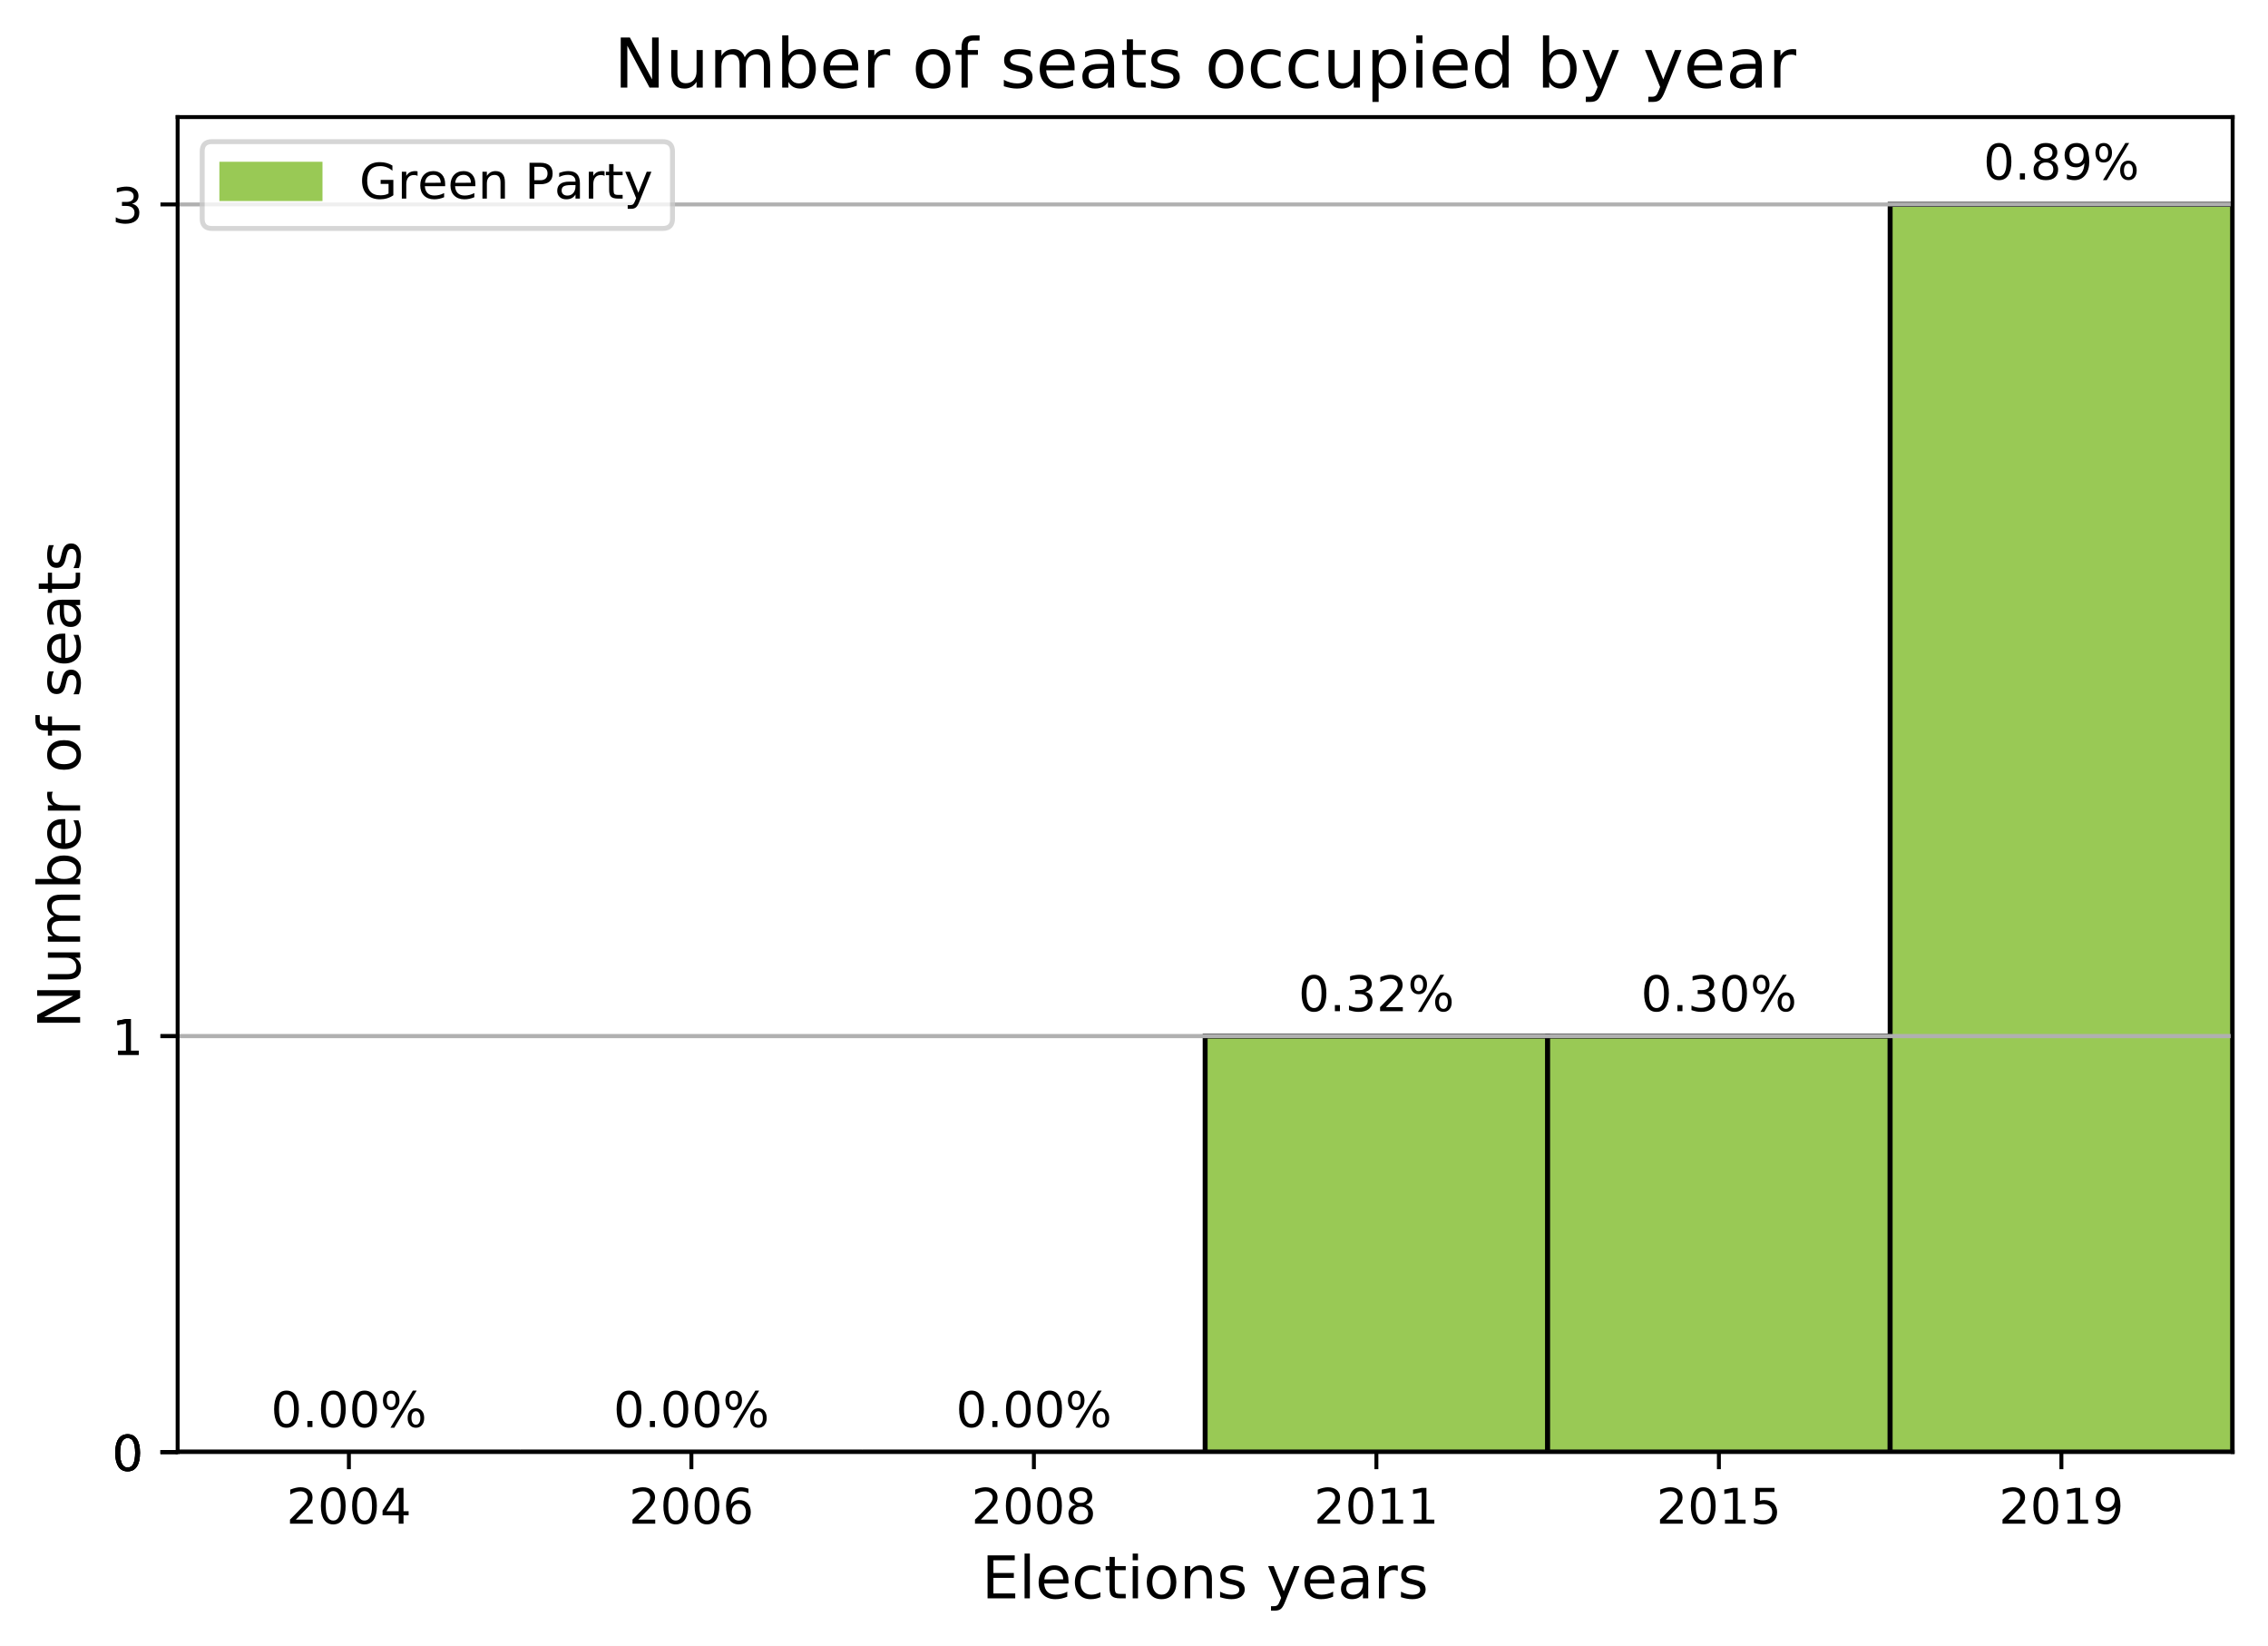
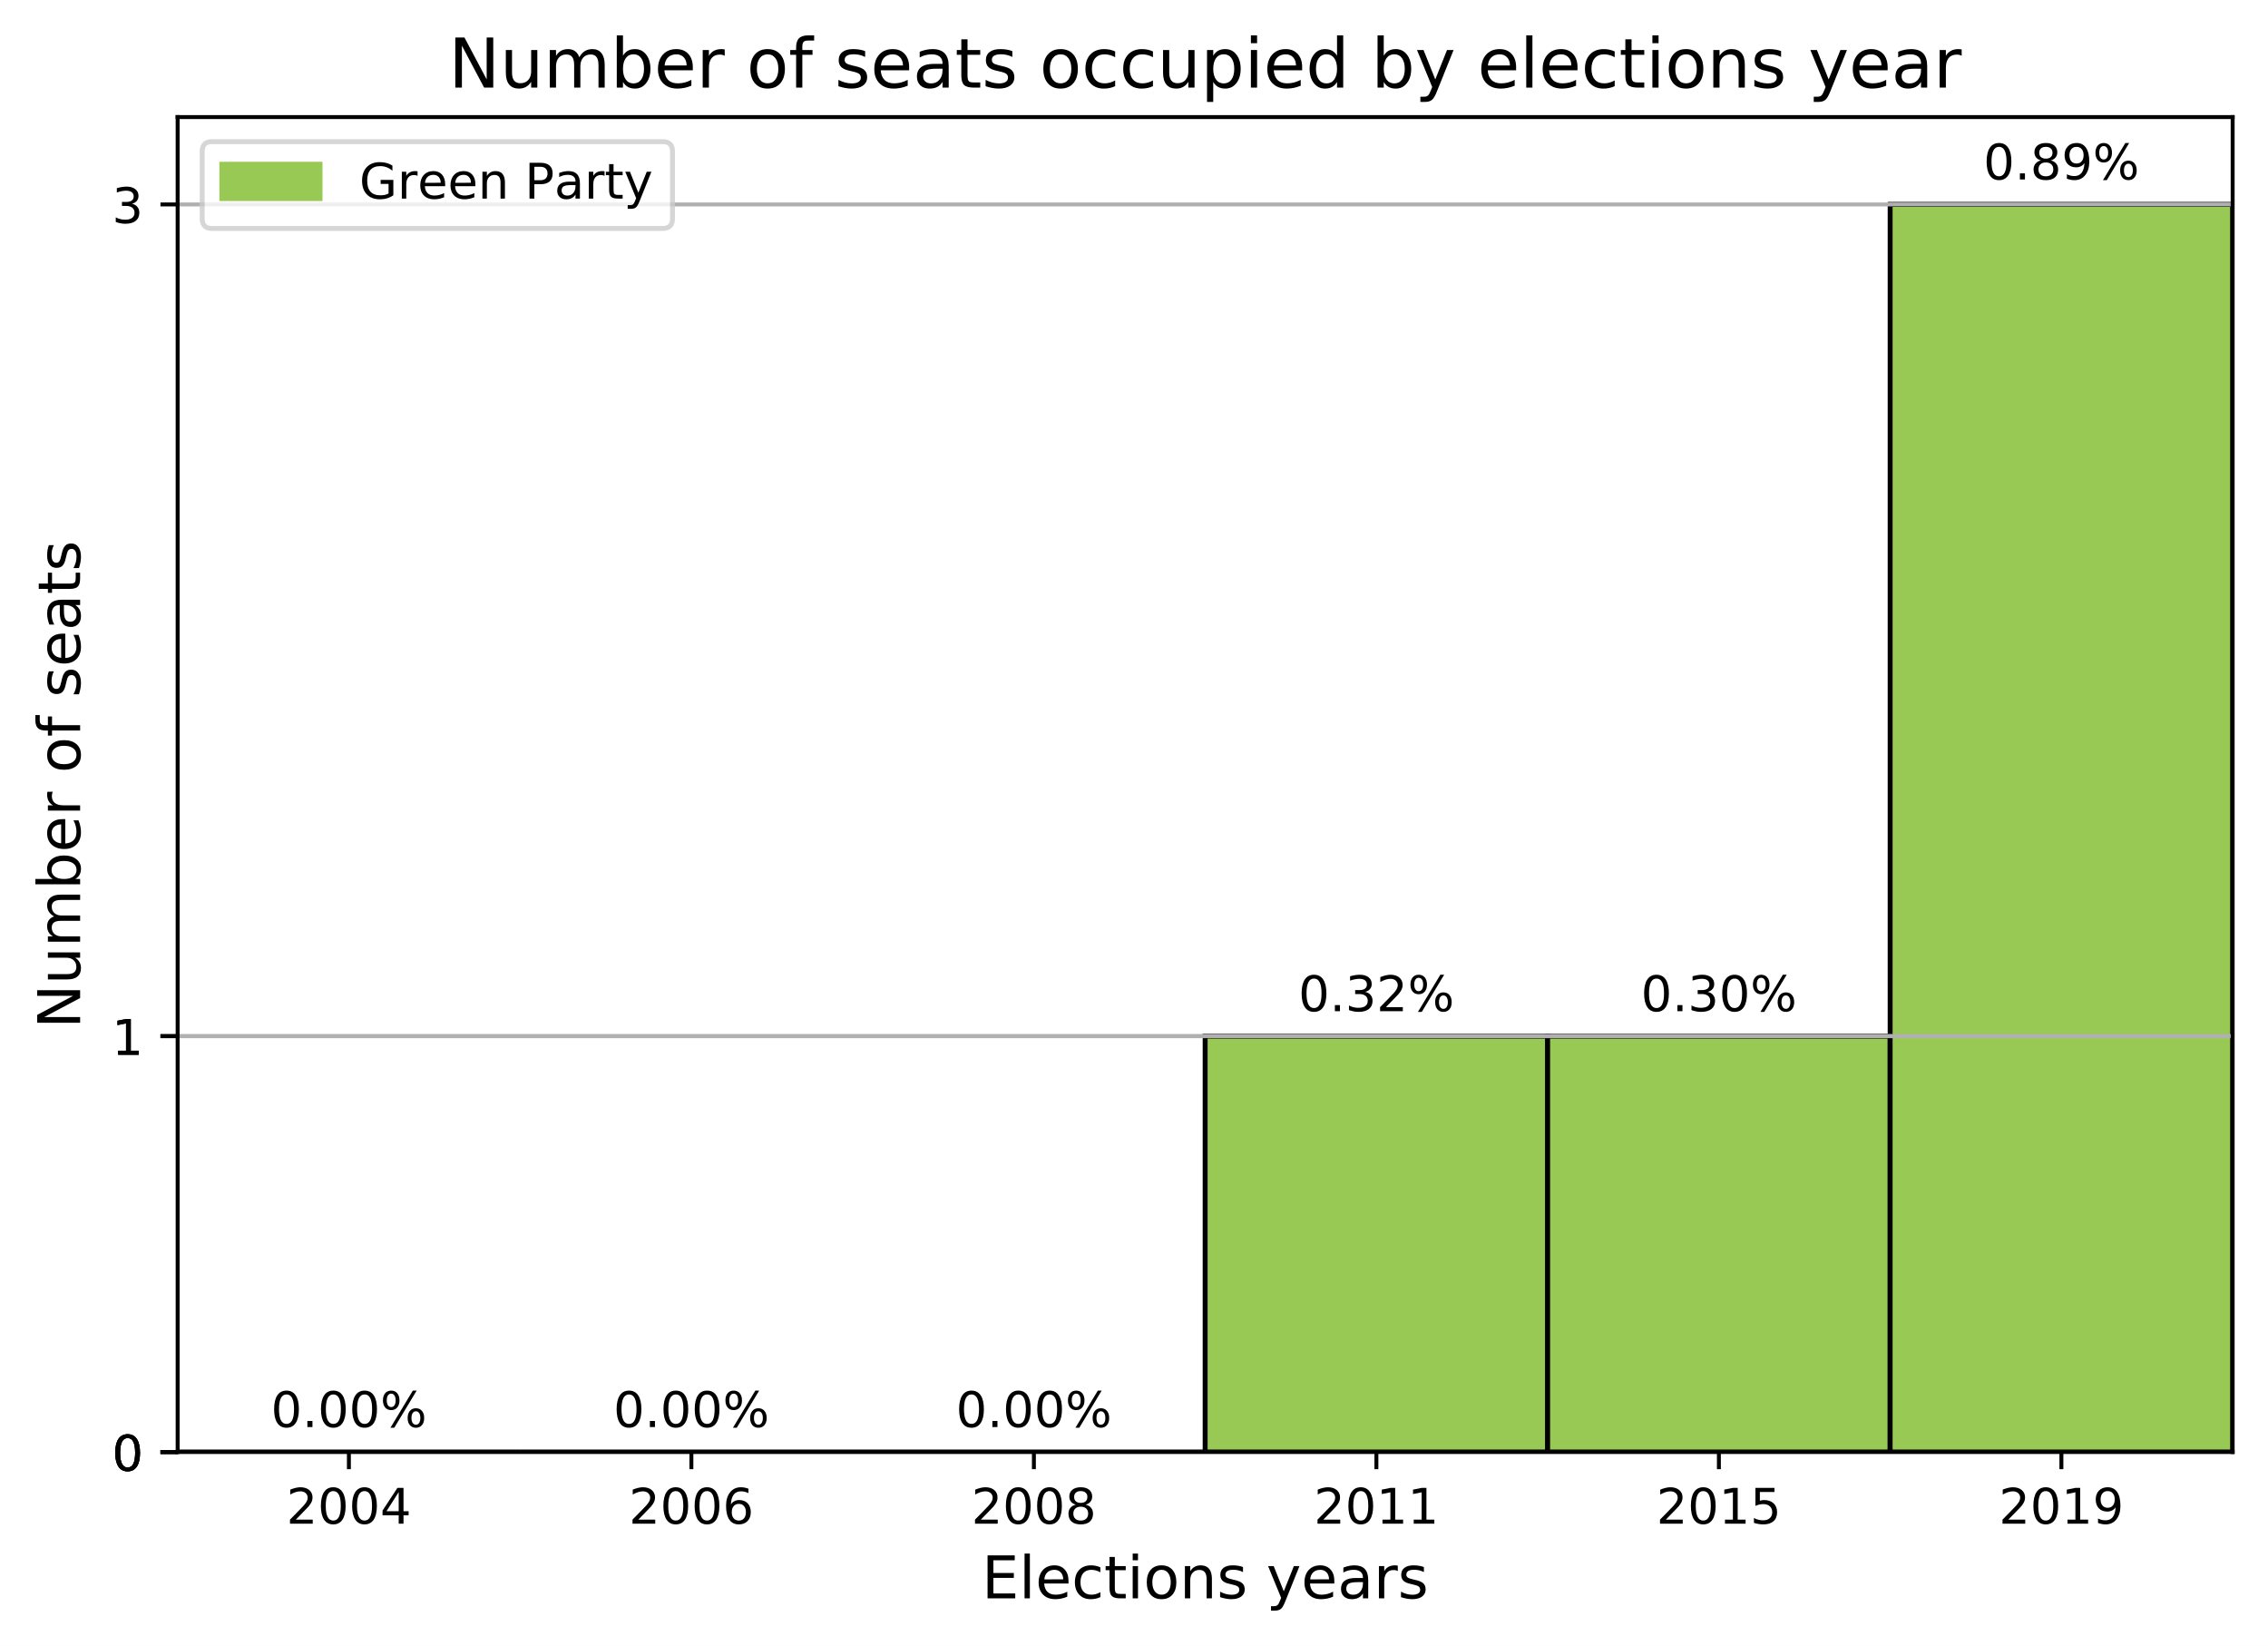
<svg xmlns="http://www.w3.org/2000/svg" xmlns:xlink="http://www.w3.org/1999/xlink" height="335.13pt" version="1.1" viewBox="0 0 461.876 335.13" width="461.876pt">
  <defs>
    <style type="text/css">
*{stroke-linecap:butt;stroke-linejoin:round;}
  </style>
  </defs>
  <g id="figure_1">
    <g id="patch_1">
      <path d="M 0 335.13  L 461.876 335.13  L 461.876 0  L 0 0  z " style="fill:#ffffff;" />
    </g>
    <g id="axes_1">
      <g id="patch_2">
        <path d="M 36.176 295.638  L 454.676 295.638  L 454.676 23.838  L 36.176 23.838  z " style="fill:#ffffff;" />
      </g>
      <g id="patch_3">
-         <path clip-path="url(#p72467c5f21)" d="M 36.176 295.638  L 105.926 295.638  L 105.926 295.638  L 36.176 295.638  z " style="fill:#99c955;stroke:#000000;stroke-linejoin:miter;" />
+         <path clip-path="url(#p0532ed8a0a)" d="M 36.176 295.638  L 105.926 295.638  L 105.926 295.638  L 36.176 295.638  z " style="fill:#99c955;stroke:#000000;stroke-linejoin:miter;" />
      </g>
      <g id="patch_4">
-         <path clip-path="url(#p72467c5f21)" d="M 105.926 295.638  L 175.676 295.638  L 175.676 295.638  L 105.926 295.638  z " style="fill:#99c955;stroke:#000000;stroke-linejoin:miter;" />
+         <path clip-path="url(#p0532ed8a0a)" d="M 105.926 295.638  L 175.676 295.638  L 175.676 295.638  L 105.926 295.638  z " style="fill:#99c955;stroke:#000000;stroke-linejoin:miter;" />
      </g>
      <g id="patch_5">
-         <path clip-path="url(#p72467c5f21)" d="M 175.676 295.638  L 245.426 295.638  L 245.426 295.638  L 175.676 295.638  z " style="fill:#99c955;stroke:#000000;stroke-linejoin:miter;" />
+         <path clip-path="url(#p0532ed8a0a)" d="M 175.676 295.638  L 245.426 295.638  L 245.426 295.638  L 175.676 295.638  z " style="fill:#99c955;stroke:#000000;stroke-linejoin:miter;" />
      </g>
      <g id="patch_6">
-         <path clip-path="url(#p72467c5f21)" d="M 245.426 295.638  L 315.176 295.638  L 315.176 210.965  L 245.426 210.965  z " style="fill:#99c955;stroke:#000000;stroke-linejoin:miter;" />
+         <path clip-path="url(#p0532ed8a0a)" d="M 245.426 295.638  L 315.176 295.638  L 315.176 210.965  L 245.426 210.965  z " style="fill:#99c955;stroke:#000000;stroke-linejoin:miter;" />
      </g>
      <g id="patch_7">
-         <path clip-path="url(#p72467c5f21)" d="M 315.176 295.638  L 384.926 295.638  L 384.926 210.965  L 315.176 210.965  z " style="fill:#99c955;stroke:#000000;stroke-linejoin:miter;" />
+         <path clip-path="url(#p0532ed8a0a)" d="M 315.176 295.638  L 384.926 295.638  L 384.926 210.965  L 315.176 210.965  z " style="fill:#99c955;stroke:#000000;stroke-linejoin:miter;" />
      </g>
      <g id="patch_8">
-         <path clip-path="url(#p72467c5f21)" d="M 384.926 295.638  L 454.676 295.638  L 454.676 41.619  L 384.926 41.619  z " style="fill:#99c955;stroke:#000000;stroke-linejoin:miter;" />
+         <path clip-path="url(#p0532ed8a0a)" d="M 384.926 295.638  L 454.676 295.638  L 454.676 41.619  L 384.926 41.619  z " style="fill:#99c955;stroke:#000000;stroke-linejoin:miter;" />
      </g>
      <g id="matplotlib.axis_1">
        <g id="xtick_1">
          <g id="line2d_1">
            <defs>
-               <path d="M 0 0  L 0 3.5  " id="m741a91bbaf" style="stroke:#000000;stroke-width:0.8;" />
-             </defs>
-             <g>
-               <use style="stroke:#000000;stroke-width:0.8;" x="71.051" xlink:href="#m741a91bbaf" y="295.638" />
+               <path d="M 0 0  L 0 3.5  " id="mf01a066fbc" style="stroke:#000000;stroke-width:0.8;" />
+             </defs>
+             <g>
+               <use style="stroke:#000000;stroke-width:0.8;" x="71.051" xlink:href="#mf01a066fbc" y="295.638" />
            </g>
          </g>
          <g id="text_1">
            <defs>
              <path d="M 19.188 8.297  L 53.609 8.297  L 53.609 0  L 7.328 0  L 7.328 8.297  Q 12.938 14.109 22.625 23.891  Q 32.328 33.688 34.812 36.531  Q 39.547 41.844 41.422 45.531  Q 43.312 49.219 43.312 52.781  Q 43.312 58.594 39.234 62.25  Q 35.156 65.922 28.609 65.922  Q 23.969 65.922 18.812 64.312  Q 13.672 62.703 7.812 59.422  L 7.812 69.391  Q 13.766 71.781 18.938 73  Q 24.125 74.219 28.422 74.219  Q 39.75 74.219 46.484 68.547  Q 53.219 62.891 53.219 53.422  Q 53.219 48.922 51.531 44.891  Q 49.859 40.875 45.406 35.406  Q 44.188 33.984 37.641 27.219  Q 31.109 20.453 19.188 8.297  z " id="DejaVuSans-50" />
              <path d="M 31.781 66.406  Q 24.172 66.406 20.328 58.906  Q 16.5 51.422 16.5 36.375  Q 16.5 21.391 20.328 13.891  Q 24.172 6.391 31.781 6.391  Q 39.453 6.391 43.281 13.891  Q 47.125 21.391 47.125 36.375  Q 47.125 51.422 43.281 58.906  Q 39.453 66.406 31.781 66.406  z M 31.781 74.219  Q 44.047 74.219 50.516 64.516  Q 56.984 54.828 56.984 36.375  Q 56.984 17.969 50.516 8.266  Q 44.047 -1.422 31.781 -1.422  Q 19.531 -1.422 13.062 8.266  Q 6.594 17.969 6.594 36.375  Q 6.594 54.828 13.062 64.516  Q 19.531 74.219 31.781 74.219  z " id="DejaVuSans-48" />
              <path d="M 37.797 64.312  L 12.891 25.391  L 37.797 25.391  z M 35.203 72.906  L 47.609 72.906  L 47.609 25.391  L 58.016 25.391  L 58.016 17.188  L 47.609 17.188  L 47.609 0  L 37.797 0  L 37.797 17.188  L 4.891 17.188  L 4.891 26.703  z " id="DejaVuSans-52" />
            </defs>
            <g transform="translate(58.32625 310.2362)scale(0.1 -0.1)">
              <use xlink:href="#DejaVuSans-50" />
              <use x="63.623" xlink:href="#DejaVuSans-48" />
              <use x="127.246" xlink:href="#DejaVuSans-48" />
              <use x="190.869" xlink:href="#DejaVuSans-52" />
            </g>
          </g>
        </g>
        <g id="xtick_2">
          <g id="line2d_2">
            <g>
-               <use style="stroke:#000000;stroke-width:0.8;" x="140.801" xlink:href="#m741a91bbaf" y="295.638" />
+               <use style="stroke:#000000;stroke-width:0.8;" x="140.801" xlink:href="#mf01a066fbc" y="295.638" />
            </g>
          </g>
          <g id="text_2">
            <defs>
              <path d="M 33.016 40.375  Q 26.375 40.375 22.484 35.828  Q 18.609 31.297 18.609 23.391  Q 18.609 15.531 22.484 10.953  Q 26.375 6.391 33.016 6.391  Q 39.656 6.391 43.531 10.953  Q 47.406 15.531 47.406 23.391  Q 47.406 31.297 43.531 35.828  Q 39.656 40.375 33.016 40.375  z M 52.594 71.297  L 52.594 62.312  Q 48.875 64.062 45.094 64.984  Q 41.312 65.922 37.594 65.922  Q 27.828 65.922 22.672 59.328  Q 17.531 52.734 16.797 39.406  Q 19.672 43.656 24.016 45.922  Q 28.375 48.188 33.594 48.188  Q 44.578 48.188 50.953 41.516  Q 57.328 34.859 57.328 23.391  Q 57.328 12.156 50.688 5.359  Q 44.047 -1.422 33.016 -1.422  Q 20.359 -1.422 13.672 8.266  Q 6.984 17.969 6.984 36.375  Q 6.984 53.656 15.188 63.938  Q 23.391 74.219 37.203 74.219  Q 40.922 74.219 44.703 73.484  Q 48.484 72.75 52.594 71.297  z " id="DejaVuSans-54" />
            </defs>
            <g transform="translate(128.0762 310.2362)scale(0.1 -0.1)">
              <use xlink:href="#DejaVuSans-50" />
              <use x="63.623" xlink:href="#DejaVuSans-48" />
              <use x="127.246" xlink:href="#DejaVuSans-48" />
              <use x="190.869" xlink:href="#DejaVuSans-54" />
            </g>
          </g>
        </g>
        <g id="xtick_3">
          <g id="line2d_3">
            <g>
-               <use style="stroke:#000000;stroke-width:0.8;" x="210.551" xlink:href="#m741a91bbaf" y="295.638" />
+               <use style="stroke:#000000;stroke-width:0.8;" x="210.551" xlink:href="#mf01a066fbc" y="295.638" />
            </g>
          </g>
          <g id="text_3">
            <defs>
              <path d="M 31.781 34.625  Q 24.75 34.625 20.719 30.859  Q 16.703 27.094 16.703 20.516  Q 16.703 13.922 20.719 10.156  Q 24.75 6.391 31.781 6.391  Q 38.812 6.391 42.859 10.172  Q 46.922 13.969 46.922 20.516  Q 46.922 27.094 42.891 30.859  Q 38.875 34.625 31.781 34.625  z M 21.922 38.812  Q 15.578 40.375 12.031 44.719  Q 8.5 49.078 8.5 55.328  Q 8.5 64.062 14.719 69.141  Q 20.953 74.219 31.781 74.219  Q 42.672 74.219 48.875 69.141  Q 55.078 64.062 55.078 55.328  Q 55.078 49.078 51.531 44.719  Q 48 40.375 41.703 38.812  Q 48.828 37.156 52.797 32.312  Q 56.781 27.484 56.781 20.516  Q 56.781 9.906 50.312 4.234  Q 43.844 -1.422 31.781 -1.422  Q 19.734 -1.422 13.25 4.234  Q 6.781 9.906 6.781 20.516  Q 6.781 27.484 10.781 32.312  Q 14.797 37.156 21.922 38.812  z M 18.312 54.391  Q 18.312 48.734 21.844 45.562  Q 25.391 42.391 31.781 42.391  Q 38.141 42.391 41.719 45.562  Q 45.312 48.734 45.312 54.391  Q 45.312 60.062 41.719 63.234  Q 38.141 66.406 31.781 66.406  Q 25.391 66.406 21.844 63.234  Q 18.312 60.062 18.312 54.391  z " id="DejaVuSans-56" />
            </defs>
            <g transform="translate(197.8262 310.2362)scale(0.1 -0.1)">
              <use xlink:href="#DejaVuSans-50" />
              <use x="63.623" xlink:href="#DejaVuSans-48" />
              <use x="127.246" xlink:href="#DejaVuSans-48" />
              <use x="190.869" xlink:href="#DejaVuSans-56" />
            </g>
          </g>
        </g>
        <g id="xtick_4">
          <g id="line2d_4">
            <g>
-               <use style="stroke:#000000;stroke-width:0.8;" x="280.301" xlink:href="#m741a91bbaf" y="295.638" />
+               <use style="stroke:#000000;stroke-width:0.8;" x="280.301" xlink:href="#mf01a066fbc" y="295.638" />
            </g>
          </g>
          <g id="text_4">
            <defs>
              <path d="M 12.406 8.297  L 28.516 8.297  L 28.516 63.922  L 10.984 60.406  L 10.984 69.391  L 28.422 72.906  L 38.281 72.906  L 38.281 8.297  L 54.391 8.297  L 54.391 0  L 12.406 0  z " id="DejaVuSans-49" />
            </defs>
            <g transform="translate(267.5763 310.2362)scale(0.1 -0.1)">
              <use xlink:href="#DejaVuSans-50" />
              <use x="63.623" xlink:href="#DejaVuSans-48" />
              <use x="127.246" xlink:href="#DejaVuSans-49" />
              <use x="190.869" xlink:href="#DejaVuSans-49" />
            </g>
          </g>
        </g>
        <g id="xtick_5">
          <g id="line2d_5">
            <g>
-               <use style="stroke:#000000;stroke-width:0.8;" x="350.051" xlink:href="#m741a91bbaf" y="295.638" />
+               <use style="stroke:#000000;stroke-width:0.8;" x="350.051" xlink:href="#mf01a066fbc" y="295.638" />
            </g>
          </g>
          <g id="text_5">
            <defs>
              <path d="M 10.797 72.906  L 49.516 72.906  L 49.516 64.594  L 19.828 64.594  L 19.828 46.734  Q 21.969 47.469 24.109 47.828  Q 26.266 48.188 28.422 48.188  Q 40.625 48.188 47.75 41.5  Q 54.891 34.812 54.891 23.391  Q 54.891 11.625 47.562 5.094  Q 40.234 -1.422 26.906 -1.422  Q 22.312 -1.422 17.547 -0.641  Q 12.797 0.141 7.719 1.703  L 7.719 11.625  Q 12.109 9.234 16.797 8.062  Q 21.484 6.891 26.703 6.891  Q 35.156 6.891 40.078 11.328  Q 45.016 15.766 45.016 23.391  Q 45.016 31 40.078 35.438  Q 35.156 39.891 26.703 39.891  Q 22.75 39.891 18.812 39.016  Q 14.891 38.141 10.797 36.281  z " id="DejaVuSans-53" />
            </defs>
            <g transform="translate(337.3263 310.2362)scale(0.1 -0.1)">
              <use xlink:href="#DejaVuSans-50" />
              <use x="63.623" xlink:href="#DejaVuSans-48" />
              <use x="127.246" xlink:href="#DejaVuSans-49" />
              <use x="190.869" xlink:href="#DejaVuSans-53" />
            </g>
          </g>
        </g>
        <g id="xtick_6">
          <g id="line2d_6">
            <g>
-               <use style="stroke:#000000;stroke-width:0.8;" x="419.801" xlink:href="#m741a91bbaf" y="295.638" />
+               <use style="stroke:#000000;stroke-width:0.8;" x="419.801" xlink:href="#mf01a066fbc" y="295.638" />
            </g>
          </g>
          <g id="text_6">
            <defs>
              <path d="M 10.984 1.516  L 10.984 10.5  Q 14.703 8.734 18.5 7.812  Q 22.312 6.891 25.984 6.891  Q 35.75 6.891 40.891 13.453  Q 46.047 20.016 46.781 33.406  Q 43.953 29.203 39.594 26.953  Q 35.25 24.703 29.984 24.703  Q 19.047 24.703 12.672 31.312  Q 6.297 37.938 6.297 49.422  Q 6.297 60.641 12.938 67.422  Q 19.578 74.219 30.609 74.219  Q 43.266 74.219 49.922 64.516  Q 56.594 54.828 56.594 36.375  Q 56.594 19.141 48.406 8.859  Q 40.234 -1.422 26.422 -1.422  Q 22.703 -1.422 18.891 -0.688  Q 15.094 0.047 10.984 1.516  z M 30.609 32.422  Q 37.25 32.422 41.125 36.953  Q 45.016 41.5 45.016 49.422  Q 45.016 57.281 41.125 61.844  Q 37.25 66.406 30.609 66.406  Q 23.969 66.406 20.094 61.844  Q 16.219 57.281 16.219 49.422  Q 16.219 41.5 20.094 36.953  Q 23.969 32.422 30.609 32.422  z " id="DejaVuSans-57" />
            </defs>
            <g transform="translate(407.0763 310.2362)scale(0.1 -0.1)">
              <use xlink:href="#DejaVuSans-50" />
              <use x="63.623" xlink:href="#DejaVuSans-48" />
              <use x="127.246" xlink:href="#DejaVuSans-49" />
              <use x="190.869" xlink:href="#DejaVuSans-57" />
            </g>
          </g>
        </g>
        <g id="text_7">
          <defs>
            <path d="M 9.812 72.906  L 55.906 72.906  L 55.906 64.594  L 19.672 64.594  L 19.672 43.016  L 54.391 43.016  L 54.391 34.719  L 19.672 34.719  L 19.672 8.297  L 56.781 8.297  L 56.781 0  L 9.812 0  z " id="DejaVuSans-69" />
            <path d="M 9.422 75.984  L 18.406 75.984  L 18.406 0  L 9.422 0  z " id="DejaVuSans-108" />
            <path d="M 56.203 29.594  L 56.203 25.203  L 14.891 25.203  Q 15.484 15.922 20.484 11.062  Q 25.484 6.203 34.422 6.203  Q 39.594 6.203 44.453 7.469  Q 49.312 8.734 54.109 11.281  L 54.109 2.781  Q 49.266 0.734 44.188 -0.344  Q 39.109 -1.422 33.891 -1.422  Q 20.797 -1.422 13.156 6.188  Q 5.516 13.812 5.516 26.812  Q 5.516 40.234 12.766 48.109  Q 20.016 56 32.328 56  Q 43.359 56 49.781 48.891  Q 56.203 41.797 56.203 29.594  z M 47.219 32.234  Q 47.125 39.594 43.094 43.984  Q 39.062 48.391 32.422 48.391  Q 24.906 48.391 20.391 44.141  Q 15.875 39.891 15.188 32.172  z " id="DejaVuSans-101" />
            <path d="M 48.781 52.594  L 48.781 44.188  Q 44.969 46.297 41.141 47.344  Q 37.312 48.391 33.406 48.391  Q 24.656 48.391 19.812 42.844  Q 14.984 37.312 14.984 27.297  Q 14.984 17.281 19.812 11.734  Q 24.656 6.203 33.406 6.203  Q 37.312 6.203 41.141 7.25  Q 44.969 8.297 48.781 10.406  L 48.781 2.094  Q 45.016 0.344 40.984 -0.531  Q 36.969 -1.422 32.422 -1.422  Q 20.062 -1.422 12.781 6.344  Q 5.516 14.109 5.516 27.297  Q 5.516 40.672 12.859 48.328  Q 20.219 56 33.016 56  Q 37.156 56 41.109 55.141  Q 45.062 54.297 48.781 52.594  z " id="DejaVuSans-99" />
            <path d="M 18.312 70.219  L 18.312 54.688  L 36.812 54.688  L 36.812 47.703  L 18.312 47.703  L 18.312 18.016  Q 18.312 11.328 20.141 9.422  Q 21.969 7.516 27.594 7.516  L 36.812 7.516  L 36.812 0  L 27.594 0  Q 17.188 0 13.234 3.875  Q 9.281 7.766 9.281 18.016  L 9.281 47.703  L 2.688 47.703  L 2.688 54.688  L 9.281 54.688  L 9.281 70.219  z " id="DejaVuSans-116" />
            <path d="M 9.422 54.688  L 18.406 54.688  L 18.406 0  L 9.422 0  z M 9.422 75.984  L 18.406 75.984  L 18.406 64.594  L 9.422 64.594  z " id="DejaVuSans-105" />
            <path d="M 30.609 48.391  Q 23.391 48.391 19.188 42.75  Q 14.984 37.109 14.984 27.297  Q 14.984 17.484 19.156 11.844  Q 23.344 6.203 30.609 6.203  Q 37.797 6.203 41.984 11.859  Q 46.188 17.531 46.188 27.297  Q 46.188 37.016 41.984 42.703  Q 37.797 48.391 30.609 48.391  z M 30.609 56  Q 42.328 56 49.016 48.375  Q 55.719 40.766 55.719 27.297  Q 55.719 13.875 49.016 6.219  Q 42.328 -1.422 30.609 -1.422  Q 18.844 -1.422 12.172 6.219  Q 5.516 13.875 5.516 27.297  Q 5.516 40.766 12.172 48.375  Q 18.844 56 30.609 56  z " id="DejaVuSans-111" />
            <path d="M 54.891 33.016  L 54.891 0  L 45.906 0  L 45.906 32.719  Q 45.906 40.484 42.875 44.328  Q 39.844 48.188 33.797 48.188  Q 26.516 48.188 22.312 43.547  Q 18.109 38.922 18.109 30.906  L 18.109 0  L 9.078 0  L 9.078 54.688  L 18.109 54.688  L 18.109 46.188  Q 21.344 51.125 25.703 53.562  Q 30.078 56 35.797 56  Q 45.219 56 50.047 50.172  Q 54.891 44.344 54.891 33.016  z " id="DejaVuSans-110" />
            <path d="M 44.281 53.078  L 44.281 44.578  Q 40.484 46.531 36.375 47.5  Q 32.281 48.484 27.875 48.484  Q 21.188 48.484 17.844 46.438  Q 14.5 44.391 14.5 40.281  Q 14.5 37.156 16.891 35.375  Q 19.281 33.594 26.516 31.984  L 29.594 31.297  Q 39.156 29.25 43.188 25.516  Q 47.219 21.781 47.219 15.094  Q 47.219 7.469 41.188 3.016  Q 35.156 -1.422 24.609 -1.422  Q 20.219 -1.422 15.453 -0.562  Q 10.688 0.297 5.422 2  L 5.422 11.281  Q 10.406 8.688 15.234 7.391  Q 20.062 6.109 24.812 6.109  Q 31.156 6.109 34.562 8.281  Q 37.984 10.453 37.984 14.406  Q 37.984 18.062 35.516 20.016  Q 33.062 21.969 24.703 23.781  L 21.578 24.516  Q 13.234 26.266 9.516 29.906  Q 5.812 33.547 5.812 39.891  Q 5.812 47.609 11.281 51.797  Q 16.75 56 26.812 56  Q 31.781 56 36.172 55.266  Q 40.578 54.547 44.281 53.078  z " id="DejaVuSans-115" />
            <path id="DejaVuSans-32" />
            <path d="M 32.172 -5.078  Q 28.375 -14.844 24.75 -17.812  Q 21.141 -20.797 15.094 -20.797  L 7.906 -20.797  L 7.906 -13.281  L 13.188 -13.281  Q 16.891 -13.281 18.938 -11.516  Q 21 -9.766 23.484 -3.219  L 25.094 0.875  L 2.984 54.688  L 12.5 54.688  L 29.594 11.922  L 46.688 54.688  L 56.203 54.688  z " id="DejaVuSans-121" />
            <path d="M 34.281 27.484  Q 23.391 27.484 19.188 25  Q 14.984 22.516 14.984 16.5  Q 14.984 11.719 18.141 8.906  Q 21.297 6.109 26.703 6.109  Q 34.188 6.109 38.703 11.406  Q 43.219 16.703 43.219 25.484  L 43.219 27.484  z M 52.203 31.203  L 52.203 0  L 43.219 0  L 43.219 8.297  Q 40.141 3.328 35.547 0.953  Q 30.953 -1.422 24.312 -1.422  Q 15.922 -1.422 10.953 3.297  Q 6 8.016 6 15.922  Q 6 25.141 12.172 29.828  Q 18.359 34.516 30.609 34.516  L 43.219 34.516  L 43.219 35.406  Q 43.219 41.609 39.141 45  Q 35.062 48.391 27.688 48.391  Q 23 48.391 18.547 47.266  Q 14.109 46.141 10.016 43.891  L 10.016 52.203  Q 14.938 54.109 19.578 55.047  Q 24.219 56 28.609 56  Q 40.484 56 46.344 49.844  Q 52.203 43.703 52.203 31.203  z " id="DejaVuSans-97" />
            <path d="M 41.109 46.297  Q 39.594 47.172 37.812 47.578  Q 36.031 48 33.891 48  Q 26.266 48 22.188 43.047  Q 18.109 38.094 18.109 28.812  L 18.109 0  L 9.078 0  L 9.078 54.688  L 18.109 54.688  L 18.109 46.188  Q 20.953 51.172 25.484 53.578  Q 30.031 56 36.531 56  Q 37.453 56 38.578 55.875  Q 39.703 55.766 41.062 55.516  z " id="DejaVuSans-114" />
          </defs>
          <g transform="translate(199.9397 325.4341)scale(0.12 -0.12)">
            <use xlink:href="#DejaVuSans-69" />
            <use x="63.184" xlink:href="#DejaVuSans-108" />
            <use x="90.967" xlink:href="#DejaVuSans-101" />
            <use x="152.49" xlink:href="#DejaVuSans-99" />
            <use x="207.471" xlink:href="#DejaVuSans-116" />
            <use x="246.68" xlink:href="#DejaVuSans-105" />
            <use x="274.463" xlink:href="#DejaVuSans-111" />
            <use x="335.645" xlink:href="#DejaVuSans-110" />
            <use x="399.023" xlink:href="#DejaVuSans-115" />
            <use x="451.123" xlink:href="#DejaVuSans-32" />
            <use x="482.91" xlink:href="#DejaVuSans-121" />
            <use x="542.09" xlink:href="#DejaVuSans-101" />
            <use x="603.613" xlink:href="#DejaVuSans-97" />
            <use x="664.893" xlink:href="#DejaVuSans-114" />
            <use x="706.006" xlink:href="#DejaVuSans-115" />
          </g>
        </g>
      </g>
      <g id="matplotlib.axis_2">
        <g id="ytick_1">
          <g id="line2d_7">
-             <path clip-path="url(#p72467c5f21)" d="M 36.176 295.638  L 454.676 295.638  " style="fill:none;stroke:#b0b0b0;stroke-linecap:square;stroke-width:0.8;" />
+             <path clip-path="url(#p0532ed8a0a)" d="M 36.176 295.638  L 454.676 295.638  " style="fill:none;stroke:#b0b0b0;stroke-linecap:square;stroke-width:0.8;" />
          </g>
          <g id="line2d_8">
            <defs>
-               <path d="M 0 0  L -3.5 0  " id="m094eacc635" style="stroke:#000000;stroke-width:0.8;" />
-             </defs>
-             <g>
-               <use style="stroke:#000000;stroke-width:0.8;" x="36.176" xlink:href="#m094eacc635" y="295.638" />
+               <path d="M 0 0  L -3.5 0  " id="mfbe3508f04" style="stroke:#000000;stroke-width:0.8;" />
+             </defs>
+             <g>
+               <use style="stroke:#000000;stroke-width:0.8;" x="36.176" xlink:href="#mfbe3508f04" y="295.638" />
            </g>
          </g>
          <g id="text_8">
            <g transform="translate(22.81375 299.437)scale(0.1 -0.1)">
              <use xlink:href="#DejaVuSans-48" />
            </g>
          </g>
        </g>
        <g id="ytick_2">
          <g id="line2d_9">
-             <path clip-path="url(#p72467c5f21)" d="M 36.176 295.638  L 454.676 295.638  " style="fill:none;stroke:#b0b0b0;stroke-linecap:square;stroke-width:0.8;" />
+             <path clip-path="url(#p0532ed8a0a)" d="M 36.176 295.638  L 454.676 295.638  " style="fill:none;stroke:#b0b0b0;stroke-linecap:square;stroke-width:0.8;" />
          </g>
          <g id="line2d_10">
            <g>
-               <use style="stroke:#000000;stroke-width:0.8;" x="36.176" xlink:href="#m094eacc635" y="295.638" />
+               <use style="stroke:#000000;stroke-width:0.8;" x="36.176" xlink:href="#mfbe3508f04" y="295.638" />
            </g>
          </g>
          <g id="text_9">
            <g transform="translate(22.81375 299.437)scale(0.1 -0.1)">
              <use xlink:href="#DejaVuSans-48" />
            </g>
          </g>
        </g>
        <g id="ytick_3">
          <g id="line2d_11">
-             <path clip-path="url(#p72467c5f21)" d="M 36.176 295.638  L 454.676 295.638  " style="fill:none;stroke:#b0b0b0;stroke-linecap:square;stroke-width:0.8;" />
+             <path clip-path="url(#p0532ed8a0a)" d="M 36.176 295.638  L 454.676 295.638  " style="fill:none;stroke:#b0b0b0;stroke-linecap:square;stroke-width:0.8;" />
          </g>
          <g id="line2d_12">
            <g>
-               <use style="stroke:#000000;stroke-width:0.8;" x="36.176" xlink:href="#m094eacc635" y="295.638" />
+               <use style="stroke:#000000;stroke-width:0.8;" x="36.176" xlink:href="#mfbe3508f04" y="295.638" />
            </g>
          </g>
          <g id="text_10">
            <g transform="translate(22.81375 299.437)scale(0.1 -0.1)">
              <use xlink:href="#DejaVuSans-48" />
            </g>
          </g>
        </g>
        <g id="ytick_4">
          <g id="line2d_13">
-             <path clip-path="url(#p72467c5f21)" d="M 36.176 210.965  L 454.676 210.965  " style="fill:none;stroke:#b0b0b0;stroke-linecap:square;stroke-width:0.8;" />
+             <path clip-path="url(#p0532ed8a0a)" d="M 36.176 210.965  L 454.676 210.965  " style="fill:none;stroke:#b0b0b0;stroke-linecap:square;stroke-width:0.8;" />
          </g>
          <g id="line2d_14">
            <g>
-               <use style="stroke:#000000;stroke-width:0.8;" x="36.176" xlink:href="#m094eacc635" y="210.965" />
+               <use style="stroke:#000000;stroke-width:0.8;" x="36.176" xlink:href="#mfbe3508f04" y="210.965" />
            </g>
          </g>
          <g id="text_11">
            <g transform="translate(22.81375 214.7641)scale(0.1 -0.1)">
              <use xlink:href="#DejaVuSans-49" />
            </g>
          </g>
        </g>
        <g id="ytick_5">
          <g id="line2d_15">
-             <path clip-path="url(#p72467c5f21)" d="M 36.176 210.965  L 454.676 210.965  " style="fill:none;stroke:#b0b0b0;stroke-linecap:square;stroke-width:0.8;" />
+             <path clip-path="url(#p0532ed8a0a)" d="M 36.176 210.965  L 454.676 210.965  " style="fill:none;stroke:#b0b0b0;stroke-linecap:square;stroke-width:0.8;" />
          </g>
          <g id="line2d_16">
            <g>
-               <use style="stroke:#000000;stroke-width:0.8;" x="36.176" xlink:href="#m094eacc635" y="210.965" />
+               <use style="stroke:#000000;stroke-width:0.8;" x="36.176" xlink:href="#mfbe3508f04" y="210.965" />
            </g>
          </g>
          <g id="text_12">
            <g transform="translate(22.81375 214.7641)scale(0.1 -0.1)">
              <use xlink:href="#DejaVuSans-49" />
            </g>
          </g>
        </g>
        <g id="ytick_6">
          <g id="line2d_17">
-             <path clip-path="url(#p72467c5f21)" d="M 36.176 41.619  L 454.676 41.619  " style="fill:none;stroke:#b0b0b0;stroke-linecap:square;stroke-width:0.8;" />
+             <path clip-path="url(#p0532ed8a0a)" d="M 36.176 41.619  L 454.676 41.619  " style="fill:none;stroke:#b0b0b0;stroke-linecap:square;stroke-width:0.8;" />
          </g>
          <g id="line2d_18">
            <g>
-               <use style="stroke:#000000;stroke-width:0.8;" x="36.176" xlink:href="#m094eacc635" y="41.619" />
+               <use style="stroke:#000000;stroke-width:0.8;" x="36.176" xlink:href="#mfbe3508f04" y="41.619" />
            </g>
          </g>
          <g id="text_13">
            <defs>
              <path d="M 40.578 39.312  Q 47.656 37.797 51.625 33  Q 55.609 28.219 55.609 21.188  Q 55.609 10.406 48.188 4.484  Q 40.766 -1.422 27.094 -1.422  Q 22.516 -1.422 17.656 -0.516  Q 12.797 0.391 7.625 2.203  L 7.625 11.719  Q 11.719 9.328 16.594 8.109  Q 21.484 6.891 26.812 6.891  Q 36.078 6.891 40.938 10.547  Q 45.797 14.203 45.797 21.188  Q 45.797 27.641 41.281 31.266  Q 36.766 34.906 28.719 34.906  L 20.219 34.906  L 20.219 43.016  L 29.109 43.016  Q 36.375 43.016 40.234 45.922  Q 44.094 48.828 44.094 54.297  Q 44.094 59.906 40.109 62.906  Q 36.141 65.922 28.719 65.922  Q 24.656 65.922 20.016 65.031  Q 15.375 64.156 9.812 62.312  L 9.812 71.094  Q 15.438 72.656 20.344 73.438  Q 25.25 74.219 29.594 74.219  Q 40.828 74.219 47.359 69.109  Q 53.906 64.016 53.906 55.328  Q 53.906 49.266 50.438 45.094  Q 46.969 40.922 40.578 39.312  z " id="DejaVuSans-51" />
            </defs>
            <g transform="translate(22.81375 45.41834)scale(0.1 -0.1)">
              <use xlink:href="#DejaVuSans-51" />
            </g>
          </g>
        </g>
        <g id="text_14">
          <defs>
            <path d="M 9.812 72.906  L 23.094 72.906  L 55.422 11.922  L 55.422 72.906  L 64.984 72.906  L 64.984 0  L 51.703 0  L 19.391 60.984  L 19.391 0  L 9.812 0  z " id="DejaVuSans-78" />
            <path d="M 8.5 21.578  L 8.5 54.688  L 17.484 54.688  L 17.484 21.922  Q 17.484 14.156 20.5 10.266  Q 23.531 6.391 29.594 6.391  Q 36.859 6.391 41.078 11.031  Q 45.312 15.672 45.312 23.688  L 45.312 54.688  L 54.297 54.688  L 54.297 0  L 45.312 0  L 45.312 8.406  Q 42.047 3.422 37.719 1  Q 33.406 -1.422 27.688 -1.422  Q 18.266 -1.422 13.375 4.438  Q 8.5 10.297 8.5 21.578  z M 31.109 56  z " id="DejaVuSans-117" />
            <path d="M 52 44.188  Q 55.375 50.25 60.062 53.125  Q 64.75 56 71.094 56  Q 79.641 56 84.281 50.016  Q 88.922 44.047 88.922 33.016  L 88.922 0  L 79.891 0  L 79.891 32.719  Q 79.891 40.578 77.094 44.375  Q 74.312 48.188 68.609 48.188  Q 61.625 48.188 57.562 43.547  Q 53.516 38.922 53.516 30.906  L 53.516 0  L 44.484 0  L 44.484 32.719  Q 44.484 40.625 41.703 44.406  Q 38.922 48.188 33.109 48.188  Q 26.219 48.188 22.156 43.531  Q 18.109 38.875 18.109 30.906  L 18.109 0  L 9.078 0  L 9.078 54.688  L 18.109 54.688  L 18.109 46.188  Q 21.188 51.219 25.484 53.609  Q 29.781 56 35.688 56  Q 41.656 56 45.828 52.969  Q 50 49.953 52 44.188  z " id="DejaVuSans-109" />
            <path d="M 48.688 27.297  Q 48.688 37.203 44.609 42.844  Q 40.531 48.484 33.406 48.484  Q 26.266 48.484 22.188 42.844  Q 18.109 37.203 18.109 27.297  Q 18.109 17.391 22.188 11.75  Q 26.266 6.109 33.406 6.109  Q 40.531 6.109 44.609 11.75  Q 48.688 17.391 48.688 27.297  z M 18.109 46.391  Q 20.953 51.266 25.266 53.625  Q 29.594 56 35.594 56  Q 45.562 56 51.781 48.094  Q 58.016 40.188 58.016 27.297  Q 58.016 14.406 51.781 6.484  Q 45.562 -1.422 35.594 -1.422  Q 29.594 -1.422 25.266 0.953  Q 20.953 3.328 18.109 8.203  L 18.109 0  L 9.078 0  L 9.078 75.984  L 18.109 75.984  z " id="DejaVuSans-98" />
            <path d="M 37.109 75.984  L 37.109 68.5  L 28.516 68.5  Q 23.688 68.5 21.797 66.547  Q 19.922 64.594 19.922 59.516  L 19.922 54.688  L 34.719 54.688  L 34.719 47.703  L 19.922 47.703  L 19.922 0  L 10.891 0  L 10.891 47.703  L 2.297 47.703  L 2.297 54.688  L 10.891 54.688  L 10.891 58.5  Q 10.891 67.625 15.141 71.797  Q 19.391 75.984 28.609 75.984  z " id="DejaVuSans-102" />
          </defs>
          <g transform="translate(16.31812 209.4103)rotate(-90)scale(0.12 -0.12)">
            <use xlink:href="#DejaVuSans-78" />
            <use x="74.805" xlink:href="#DejaVuSans-117" />
            <use x="138.184" xlink:href="#DejaVuSans-109" />
            <use x="235.596" xlink:href="#DejaVuSans-98" />
            <use x="299.072" xlink:href="#DejaVuSans-101" />
            <use x="360.596" xlink:href="#DejaVuSans-114" />
            <use x="401.709" xlink:href="#DejaVuSans-32" />
            <use x="433.496" xlink:href="#DejaVuSans-111" />
            <use x="494.678" xlink:href="#DejaVuSans-102" />
            <use x="529.883" xlink:href="#DejaVuSans-32" />
            <use x="561.67" xlink:href="#DejaVuSans-115" />
            <use x="613.77" xlink:href="#DejaVuSans-101" />
            <use x="675.293" xlink:href="#DejaVuSans-97" />
            <use x="736.572" xlink:href="#DejaVuSans-116" />
            <use x="775.781" xlink:href="#DejaVuSans-115" />
          </g>
        </g>
      </g>
      <g id="patch_9">
        <path d="M 36.176 295.638  L 36.176 23.838  " style="fill:none;stroke:#000000;stroke-linecap:square;stroke-linejoin:miter;stroke-width:0.8;" />
      </g>
      <g id="patch_10">
        <path d="M 454.676 295.638  L 454.676 23.838  " style="fill:none;stroke:#000000;stroke-linecap:square;stroke-linejoin:miter;stroke-width:0.8;" />
      </g>
      <g id="patch_11">
        <path d="M 36.176 295.638  L 454.676 295.638  " style="fill:none;stroke:#000000;stroke-linecap:square;stroke-linejoin:miter;stroke-width:0.8;" />
      </g>
      <g id="patch_12">
        <path d="M 36.176 23.838  L 454.676 23.838  " style="fill:none;stroke:#000000;stroke-linecap:square;stroke-linejoin:miter;stroke-width:0.8;" />
      </g>
      <g id="text_15">
        <defs>
          <path d="M 10.688 12.406  L 21 12.406  L 21 0  L 10.688 0  z " id="DejaVuSans-46" />
          <path d="M 72.703 32.078  Q 68.453 32.078 66.031 28.469  Q 63.625 24.859 63.625 18.406  Q 63.625 12.062 66.031 8.422  Q 68.453 4.781 72.703 4.781  Q 76.859 4.781 79.266 8.422  Q 81.688 12.062 81.688 18.406  Q 81.688 24.812 79.266 28.438  Q 76.859 32.078 72.703 32.078  z M 72.703 38.281  Q 80.422 38.281 84.953 32.906  Q 89.5 27.547 89.5 18.406  Q 89.5 9.281 84.938 3.922  Q 80.375 -1.422 72.703 -1.422  Q 64.891 -1.422 60.344 3.922  Q 55.812 9.281 55.812 18.406  Q 55.812 27.594 60.375 32.938  Q 64.938 38.281 72.703 38.281  z M 22.312 68.016  Q 18.109 68.016 15.688 64.375  Q 13.281 60.75 13.281 54.391  Q 13.281 47.953 15.672 44.328  Q 18.062 40.719 22.312 40.719  Q 26.562 40.719 28.969 44.328  Q 31.391 47.953 31.391 54.391  Q 31.391 60.688 28.953 64.344  Q 26.516 68.016 22.312 68.016  z M 66.406 74.219  L 74.219 74.219  L 28.609 -1.422  L 20.797 -1.422  z M 22.312 74.219  Q 30.031 74.219 34.609 68.875  Q 39.203 63.531 39.203 54.391  Q 39.203 45.172 34.641 39.844  Q 30.078 34.516 22.312 34.516  Q 14.547 34.516 10.031 39.859  Q 5.516 45.219 5.516 54.391  Q 5.516 63.484 10.047 68.844  Q 14.594 74.219 22.312 74.219  z " id="DejaVuSans-37" />
        </defs>
        <g transform="translate(55.16766 290.5581)scale(0.1 -0.1)">
          <use xlink:href="#DejaVuSans-48" />
          <use x="63.623" xlink:href="#DejaVuSans-46" />
          <use x="95.41" xlink:href="#DejaVuSans-48" />
          <use x="159.033" xlink:href="#DejaVuSans-48" />
          <use x="222.656" xlink:href="#DejaVuSans-37" />
        </g>
      </g>
      <g id="text_16">
        <g transform="translate(124.9177 290.5581)scale(0.1 -0.1)">
          <use xlink:href="#DejaVuSans-48" />
          <use x="63.623" xlink:href="#DejaVuSans-46" />
          <use x="95.41" xlink:href="#DejaVuSans-48" />
          <use x="159.033" xlink:href="#DejaVuSans-48" />
          <use x="222.656" xlink:href="#DejaVuSans-37" />
        </g>
      </g>
      <g id="text_17">
        <g transform="translate(194.6677 290.5581)scale(0.1 -0.1)">
          <use xlink:href="#DejaVuSans-48" />
          <use x="63.623" xlink:href="#DejaVuSans-46" />
          <use x="95.41" xlink:href="#DejaVuSans-48" />
          <use x="159.033" xlink:href="#DejaVuSans-48" />
          <use x="222.656" xlink:href="#DejaVuSans-37" />
        </g>
      </g>
      <g id="text_18">
        <g transform="translate(264.4177 205.8852)scale(0.1 -0.1)">
          <use xlink:href="#DejaVuSans-48" />
          <use x="63.623" xlink:href="#DejaVuSans-46" />
          <use x="95.41" xlink:href="#DejaVuSans-51" />
          <use x="159.033" xlink:href="#DejaVuSans-50" />
          <use x="222.656" xlink:href="#DejaVuSans-37" />
        </g>
      </g>
      <g id="text_19">
        <g transform="translate(334.1677 205.8852)scale(0.1 -0.1)">
          <use xlink:href="#DejaVuSans-48" />
          <use x="63.623" xlink:href="#DejaVuSans-46" />
          <use x="95.41" xlink:href="#DejaVuSans-51" />
          <use x="159.033" xlink:href="#DejaVuSans-48" />
          <use x="222.656" xlink:href="#DejaVuSans-37" />
        </g>
      </g>
      <g id="text_20">
        <g transform="translate(403.9177 36.53943)scale(0.1 -0.1)">
          <use xlink:href="#DejaVuSans-48" />
          <use x="63.623" xlink:href="#DejaVuSans-46" />
          <use x="95.41" xlink:href="#DejaVuSans-56" />
          <use x="159.033" xlink:href="#DejaVuSans-57" />
          <use x="222.656" xlink:href="#DejaVuSans-37" />
        </g>
      </g>
      <g id="text_21">
        <defs>
          <path d="M 18.109 8.203  L 18.109 -20.797  L 9.078 -20.797  L 9.078 54.688  L 18.109 54.688  L 18.109 46.391  Q 20.953 51.266 25.266 53.625  Q 29.594 56 35.594 56  Q 45.562 56 51.781 48.094  Q 58.016 40.188 58.016 27.297  Q 58.016 14.406 51.781 6.484  Q 45.562 -1.422 35.594 -1.422  Q 29.594 -1.422 25.266 0.953  Q 20.953 3.328 18.109 8.203  z M 48.688 27.297  Q 48.688 37.203 44.609 42.844  Q 40.531 48.484 33.406 48.484  Q 26.266 48.484 22.188 42.844  Q 18.109 37.203 18.109 27.297  Q 18.109 17.391 22.188 11.75  Q 26.266 6.109 33.406 6.109  Q 40.531 6.109 44.609 11.75  Q 48.688 17.391 48.688 27.297  z " id="DejaVuSans-112" />
          <path d="M 45.406 46.391  L 45.406 75.984  L 54.391 75.984  L 54.391 0  L 45.406 0  L 45.406 8.203  Q 42.578 3.328 38.25 0.953  Q 33.938 -1.422 27.875 -1.422  Q 17.969 -1.422 11.734 6.484  Q 5.516 14.406 5.516 27.297  Q 5.516 40.188 11.734 48.094  Q 17.969 56 27.875 56  Q 33.938 56 38.25 53.625  Q 42.578 51.266 45.406 46.391  z M 14.797 27.297  Q 14.797 17.391 18.875 11.75  Q 22.953 6.109 30.078 6.109  Q 37.203 6.109 41.297 11.75  Q 45.406 17.391 45.406 27.297  Q 45.406 37.203 41.297 42.844  Q 37.203 48.484 30.078 48.484  Q 22.953 48.484 18.875 42.844  Q 14.797 37.203 14.797 27.297  z " id="DejaVuSans-100" />
        </defs>
-         <g transform="translate(125.0394 17.83781)scale(0.14 -0.14)">
+         <g transform="translate(91.35188 17.83781)scale(0.14 -0.14)">
          <use xlink:href="#DejaVuSans-78" />
          <use x="74.805" xlink:href="#DejaVuSans-117" />
          <use x="138.184" xlink:href="#DejaVuSans-109" />
          <use x="235.596" xlink:href="#DejaVuSans-98" />
          <use x="299.072" xlink:href="#DejaVuSans-101" />
          <use x="360.596" xlink:href="#DejaVuSans-114" />
          <use x="401.709" xlink:href="#DejaVuSans-32" />
          <use x="433.496" xlink:href="#DejaVuSans-111" />
          <use x="494.678" xlink:href="#DejaVuSans-102" />
          <use x="529.883" xlink:href="#DejaVuSans-32" />
          <use x="561.67" xlink:href="#DejaVuSans-115" />
          <use x="613.77" xlink:href="#DejaVuSans-101" />
          <use x="675.293" xlink:href="#DejaVuSans-97" />
          <use x="736.572" xlink:href="#DejaVuSans-116" />
          <use x="775.781" xlink:href="#DejaVuSans-115" />
          <use x="827.881" xlink:href="#DejaVuSans-32" />
          <use x="859.668" xlink:href="#DejaVuSans-111" />
          <use x="920.85" xlink:href="#DejaVuSans-99" />
          <use x="975.83" xlink:href="#DejaVuSans-99" />
          <use x="1030.811" xlink:href="#DejaVuSans-117" />
          <use x="1094.189" xlink:href="#DejaVuSans-112" />
          <use x="1157.666" xlink:href="#DejaVuSans-105" />
          <use x="1185.449" xlink:href="#DejaVuSans-101" />
          <use x="1246.973" xlink:href="#DejaVuSans-100" />
          <use x="1310.449" xlink:href="#DejaVuSans-32" />
          <use x="1342.236" xlink:href="#DejaVuSans-98" />
          <use x="1405.713" xlink:href="#DejaVuSans-121" />
          <use x="1464.893" xlink:href="#DejaVuSans-32" />
-           <use x="1496.68" xlink:href="#DejaVuSans-121" />
-           <use x="1555.859" xlink:href="#DejaVuSans-101" />
-           <use x="1617.383" xlink:href="#DejaVuSans-97" />
-           <use x="1678.662" xlink:href="#DejaVuSans-114" />
+           <use x="1496.68" xlink:href="#DejaVuSans-101" />
+           <use x="1558.203" xlink:href="#DejaVuSans-108" />
+           <use x="1585.986" xlink:href="#DejaVuSans-101" />
+           <use x="1647.51" xlink:href="#DejaVuSans-99" />
+           <use x="1702.49" xlink:href="#DejaVuSans-116" />
+           <use x="1741.699" xlink:href="#DejaVuSans-105" />
+           <use x="1769.482" xlink:href="#DejaVuSans-111" />
+           <use x="1830.664" xlink:href="#DejaVuSans-110" />
+           <use x="1894.043" xlink:href="#DejaVuSans-115" />
+           <use x="1946.143" xlink:href="#DejaVuSans-32" />
+           <use x="1977.93" xlink:href="#DejaVuSans-121" />
+           <use x="2037.109" xlink:href="#DejaVuSans-101" />
+           <use x="2098.633" xlink:href="#DejaVuSans-97" />
+           <use x="2159.912" xlink:href="#DejaVuSans-114" />
        </g>
      </g>
      <g id="legend_1">
        <g id="patch_13">
          <path d="M 43.176 46.516  L 134.956 46.516  Q 136.956 46.516 136.956 44.516  L 136.956 30.838  Q 136.956 28.838 134.956 28.838  L 43.176 28.838  Q 41.176 28.838 41.176 30.838  L 41.176 44.516  Q 41.176 46.516 43.176 46.516  z " style="fill:#ffffff;opacity:0.8;stroke:#cccccc;stroke-linejoin:miter;" />
        </g>
        <g id="patch_14">
          <path d="M 45.176 40.436  L 65.176 40.436  L 65.176 33.436  L 45.176 33.436  z " style="fill:#99c955;stroke:#99c955;stroke-linejoin:miter;" />
        </g>
        <g id="text_22">
          <defs>
            <path d="M 59.516 10.406  L 59.516 29.984  L 43.406 29.984  L 43.406 38.094  L 69.281 38.094  L 69.281 6.781  Q 63.578 2.734 56.688 0.656  Q 49.812 -1.422 42 -1.422  Q 24.906 -1.422 15.25 8.562  Q 5.609 18.562 5.609 36.375  Q 5.609 54.25 15.25 64.234  Q 24.906 74.219 42 74.219  Q 49.125 74.219 55.547 72.453  Q 61.969 70.703 67.391 67.281  L 67.391 56.781  Q 61.922 61.422 55.766 63.766  Q 49.609 66.109 42.828 66.109  Q 29.438 66.109 22.719 58.641  Q 16.016 51.172 16.016 36.375  Q 16.016 21.625 22.719 14.156  Q 29.438 6.688 42.828 6.688  Q 48.047 6.688 52.141 7.594  Q 56.25 8.5 59.516 10.406  z " id="DejaVuSans-71" />
            <path d="M 19.672 64.797  L 19.672 37.406  L 32.078 37.406  Q 38.969 37.406 42.719 40.969  Q 46.484 44.531 46.484 51.125  Q 46.484 57.672 42.719 61.234  Q 38.969 64.797 32.078 64.797  z M 9.812 72.906  L 32.078 72.906  Q 44.344 72.906 50.609 67.359  Q 56.891 61.812 56.891 51.125  Q 56.891 40.328 50.609 34.812  Q 44.344 29.297 32.078 29.297  L 19.672 29.297  L 19.672 0  L 9.812 0  z " id="DejaVuSans-80" />
          </defs>
          <g transform="translate(73.17625 40.43625)scale(0.1 -0.1)">
            <use xlink:href="#DejaVuSans-71" />
            <use x="77.49" xlink:href="#DejaVuSans-114" />
            <use x="118.572" xlink:href="#DejaVuSans-101" />
            <use x="180.096" xlink:href="#DejaVuSans-101" />
            <use x="241.619" xlink:href="#DejaVuSans-110" />
            <use x="304.998" xlink:href="#DejaVuSans-32" />
            <use x="336.785" xlink:href="#DejaVuSans-80" />
            <use x="397.025" xlink:href="#DejaVuSans-97" />
            <use x="458.305" xlink:href="#DejaVuSans-114" />
            <use x="499.418" xlink:href="#DejaVuSans-116" />
            <use x="538.627" xlink:href="#DejaVuSans-121" />
          </g>
        </g>
      </g>
    </g>
  </g>
  <defs>
-     <clipPath id="p72467c5f21">
+     <clipPath id="p0532ed8a0a">
      <rect height="271.8" width="418.5" x="36.176" y="23.838" />
    </clipPath>
  </defs>
</svg>
